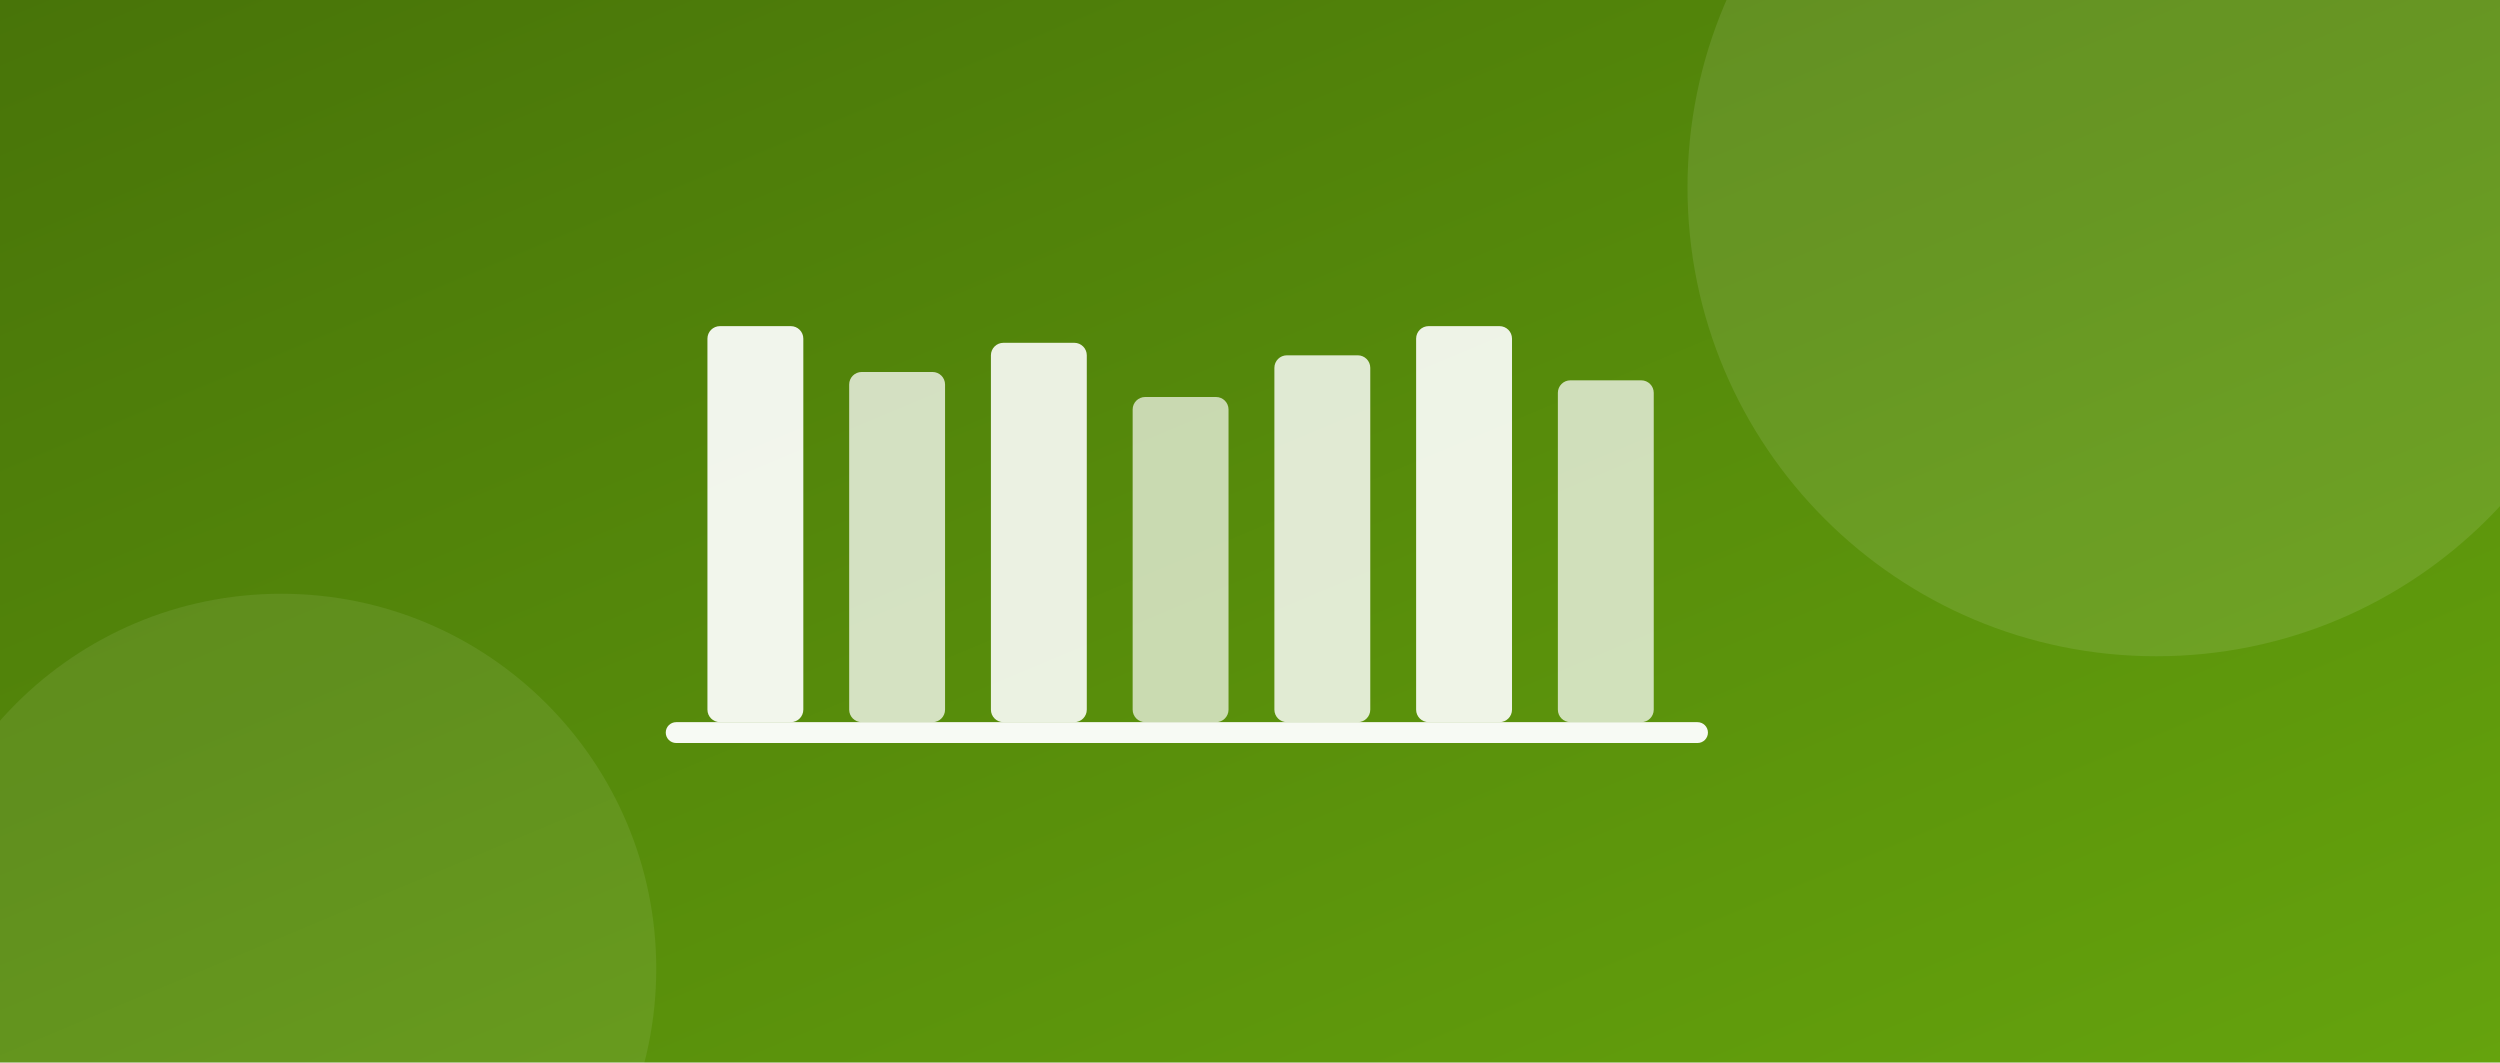
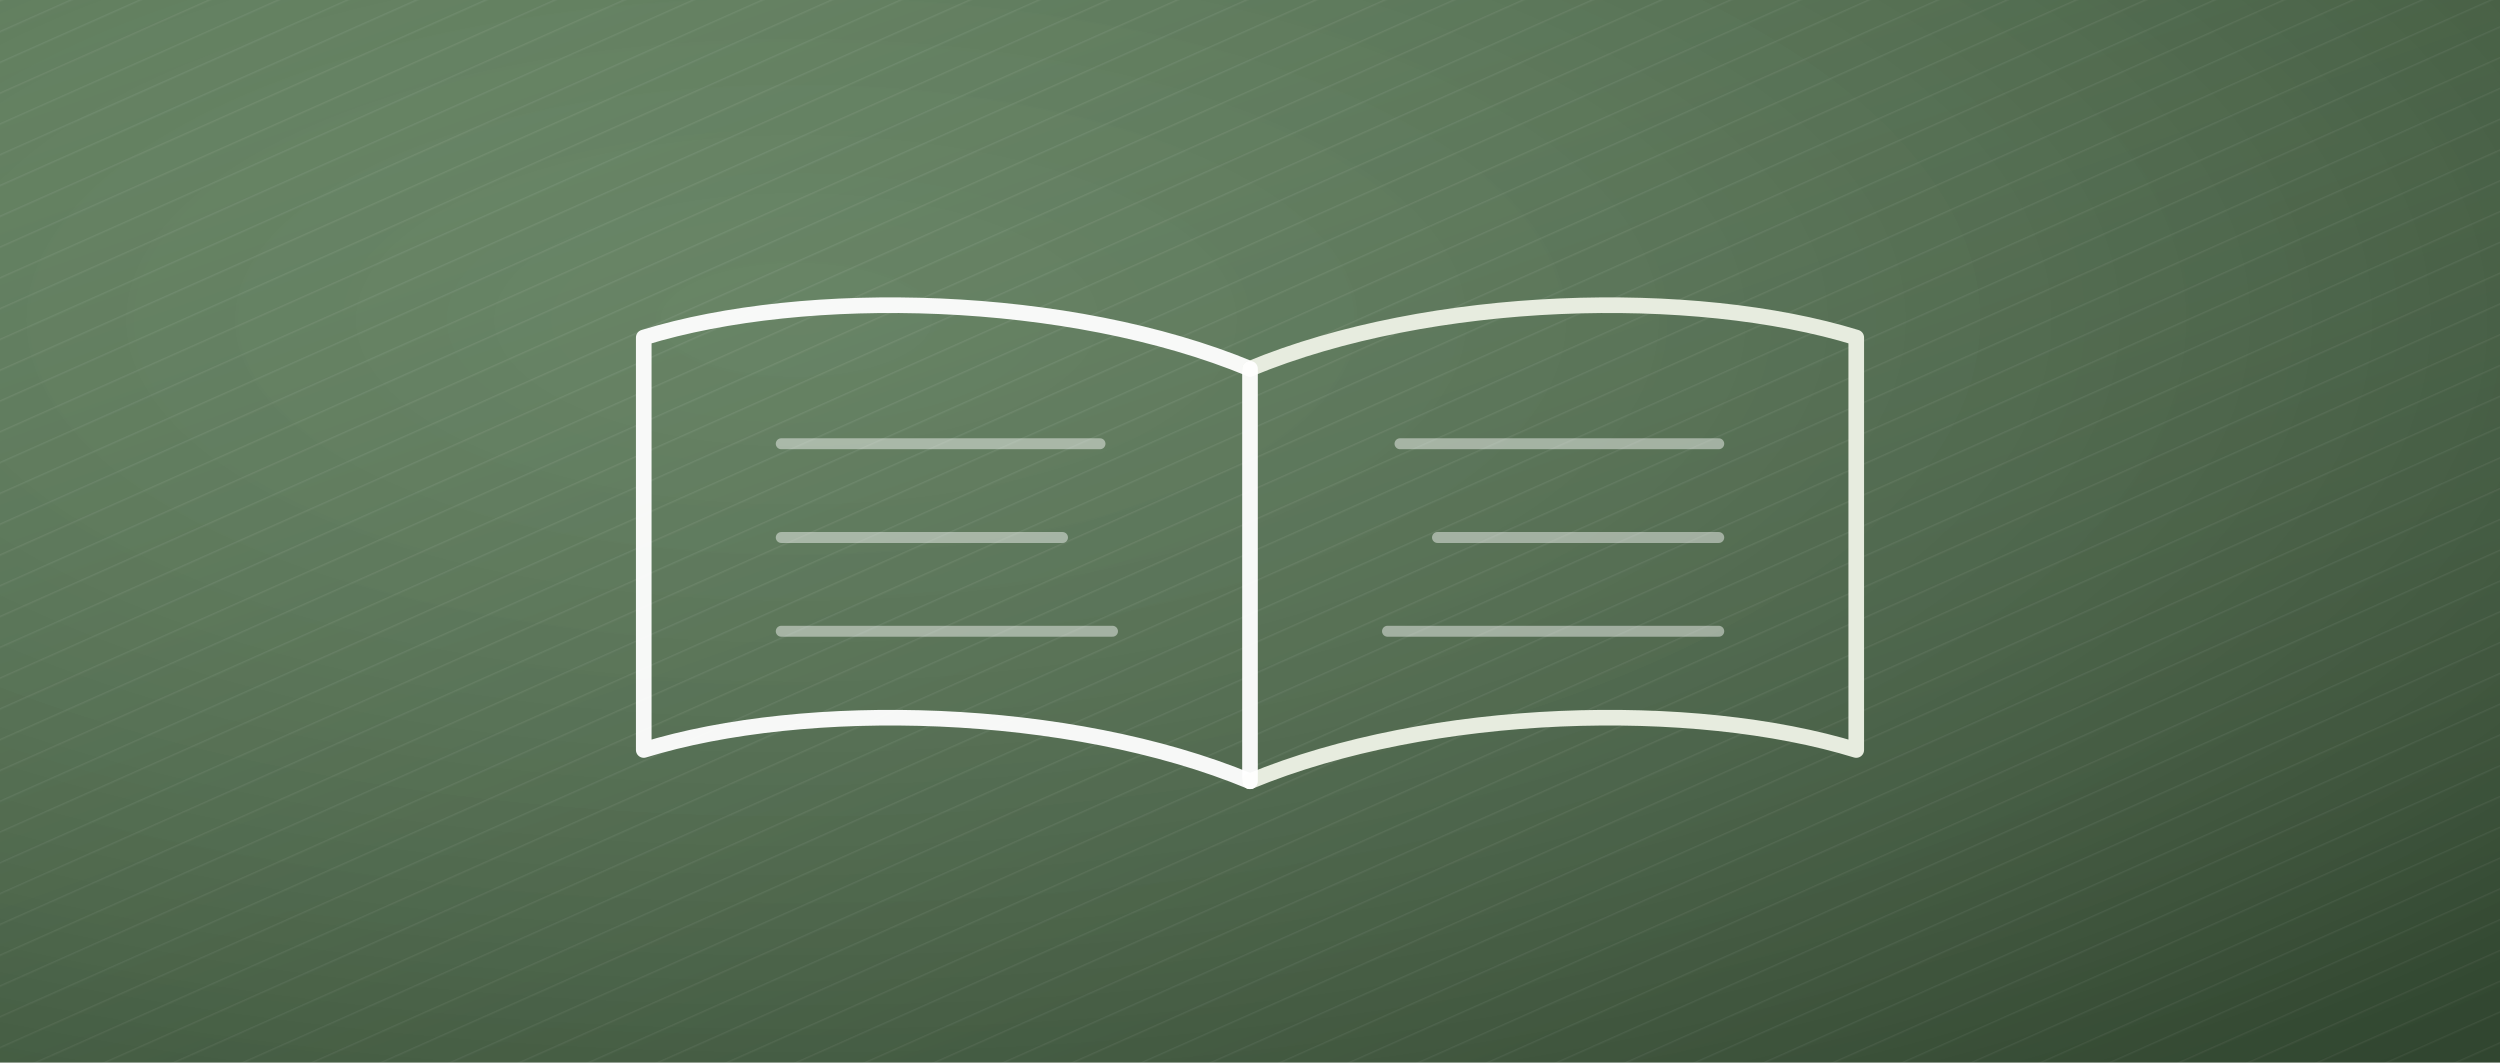
- <svg xmlns="http://www.w3.org/2000/svg" viewBox="0 0 800 340" width="800" height="340" role="img" aria-label="">
+ <svg xmlns="http://www.w3.org/2000/svg" viewBox="0 0 800 340" width="800" height="340" role="img" aria-label="An open book with lines of text on both pages">
  <defs>
-     <linearGradient id="g" x1="0" y1="0" x2="1" y2="1">
-       <stop offset="0%" stop-color="#487409" />
-       <stop offset="100%" stop-color="#65a30d" />
+     <linearGradient id="g" x1="0" y1="0" x2="0.85" y2="1">
+       <stop offset="0%" stop-color="#5a7d57" />
+       <stop offset="100%" stop-color="#3f5a3d" />
    </linearGradient>
+     <pattern id="rule" width="9" height="9" patternUnits="userSpaceOnUse" patternTransform="rotate(-24)">
+       <path d="M0 0 H9" stroke="#ffffff" stroke-width="1" opacity="0.07" />
+     </pattern>
+     <radialGradient id="vig" cx="0.32" cy="0.3" r="0.95">
+       <stop offset="0%" stop-color="#ffffff" stop-opacity="0.13" />
+       <stop offset="100%" stop-color="#000000" stop-opacity="0.22" />
+     </radialGradient>
  </defs>
  <rect width="800" height="340" fill="url(#g)" />
-   <circle cx="690" cy="60" r="150" fill="#ffffff" opacity="0.10" />
-   <circle cx="90" cy="310" r="120" fill="#ffffff" opacity="0.08" />
-   <g transform="translate(133, 47) scale(0.667)">
-     <rect x="140" y="86" width="46" height="190" rx="6" fill="#ffffff" opacity="0.92" />
-     <rect x="208" y="108" width="46" height="168" rx="6" fill="#ffffff" opacity="0.75" />
-     <rect x="276" y="94" width="46" height="182" rx="6" fill="#ffffff" opacity="0.88" />
-     <rect x="344" y="120" width="46" height="156" rx="6" fill="#ffffff" opacity="0.68" />
-     <rect x="412" y="100" width="46" height="176" rx="6" fill="#ffffff" opacity="0.82" />
-     <rect x="480" y="86" width="46" height="190" rx="6" fill="#ffffff" opacity="0.9" />
-     <rect x="548" y="112" width="46" height="164" rx="6" fill="#ffffff" opacity="0.72" />
-     <rect x="120" y="276" width="500" height="10" rx="5" fill="#ffffff" opacity="0.95" />
+   <rect width="800" height="340" fill="url(#rule)" />
+   <rect width="800" height="340" fill="url(#vig)" />
+   <g fill="none" stroke-linecap="round" stroke-linejoin="round">
+     <path d="M400 118 C 342 94, 258 92, 206 108 L 206 240 C 258 224, 342 226, 400 250" stroke="rgba(255,255,255,.95)" stroke-width="5" />
+     <path d="M400 118 C 458 94, 542 92, 594 108 L 594 240 C 542 224, 458 226, 400 250" stroke="#e7ecdf" stroke-width="5" />
+     <path d="M400 118 V 250" stroke="rgba(255,255,255,.95)" stroke-width="5" />
+     <path d="M250 142 H 352 M250 172 H 340 M250 202 H 356" stroke="rgba(255,255,255,.45)" stroke-width="3.5" />
+     <path d="M448 142 H 550 M460 172 H 550 M444 202 H 550" stroke="rgba(255,255,255,.45)" stroke-width="3.5" />
  </g>
</svg>
